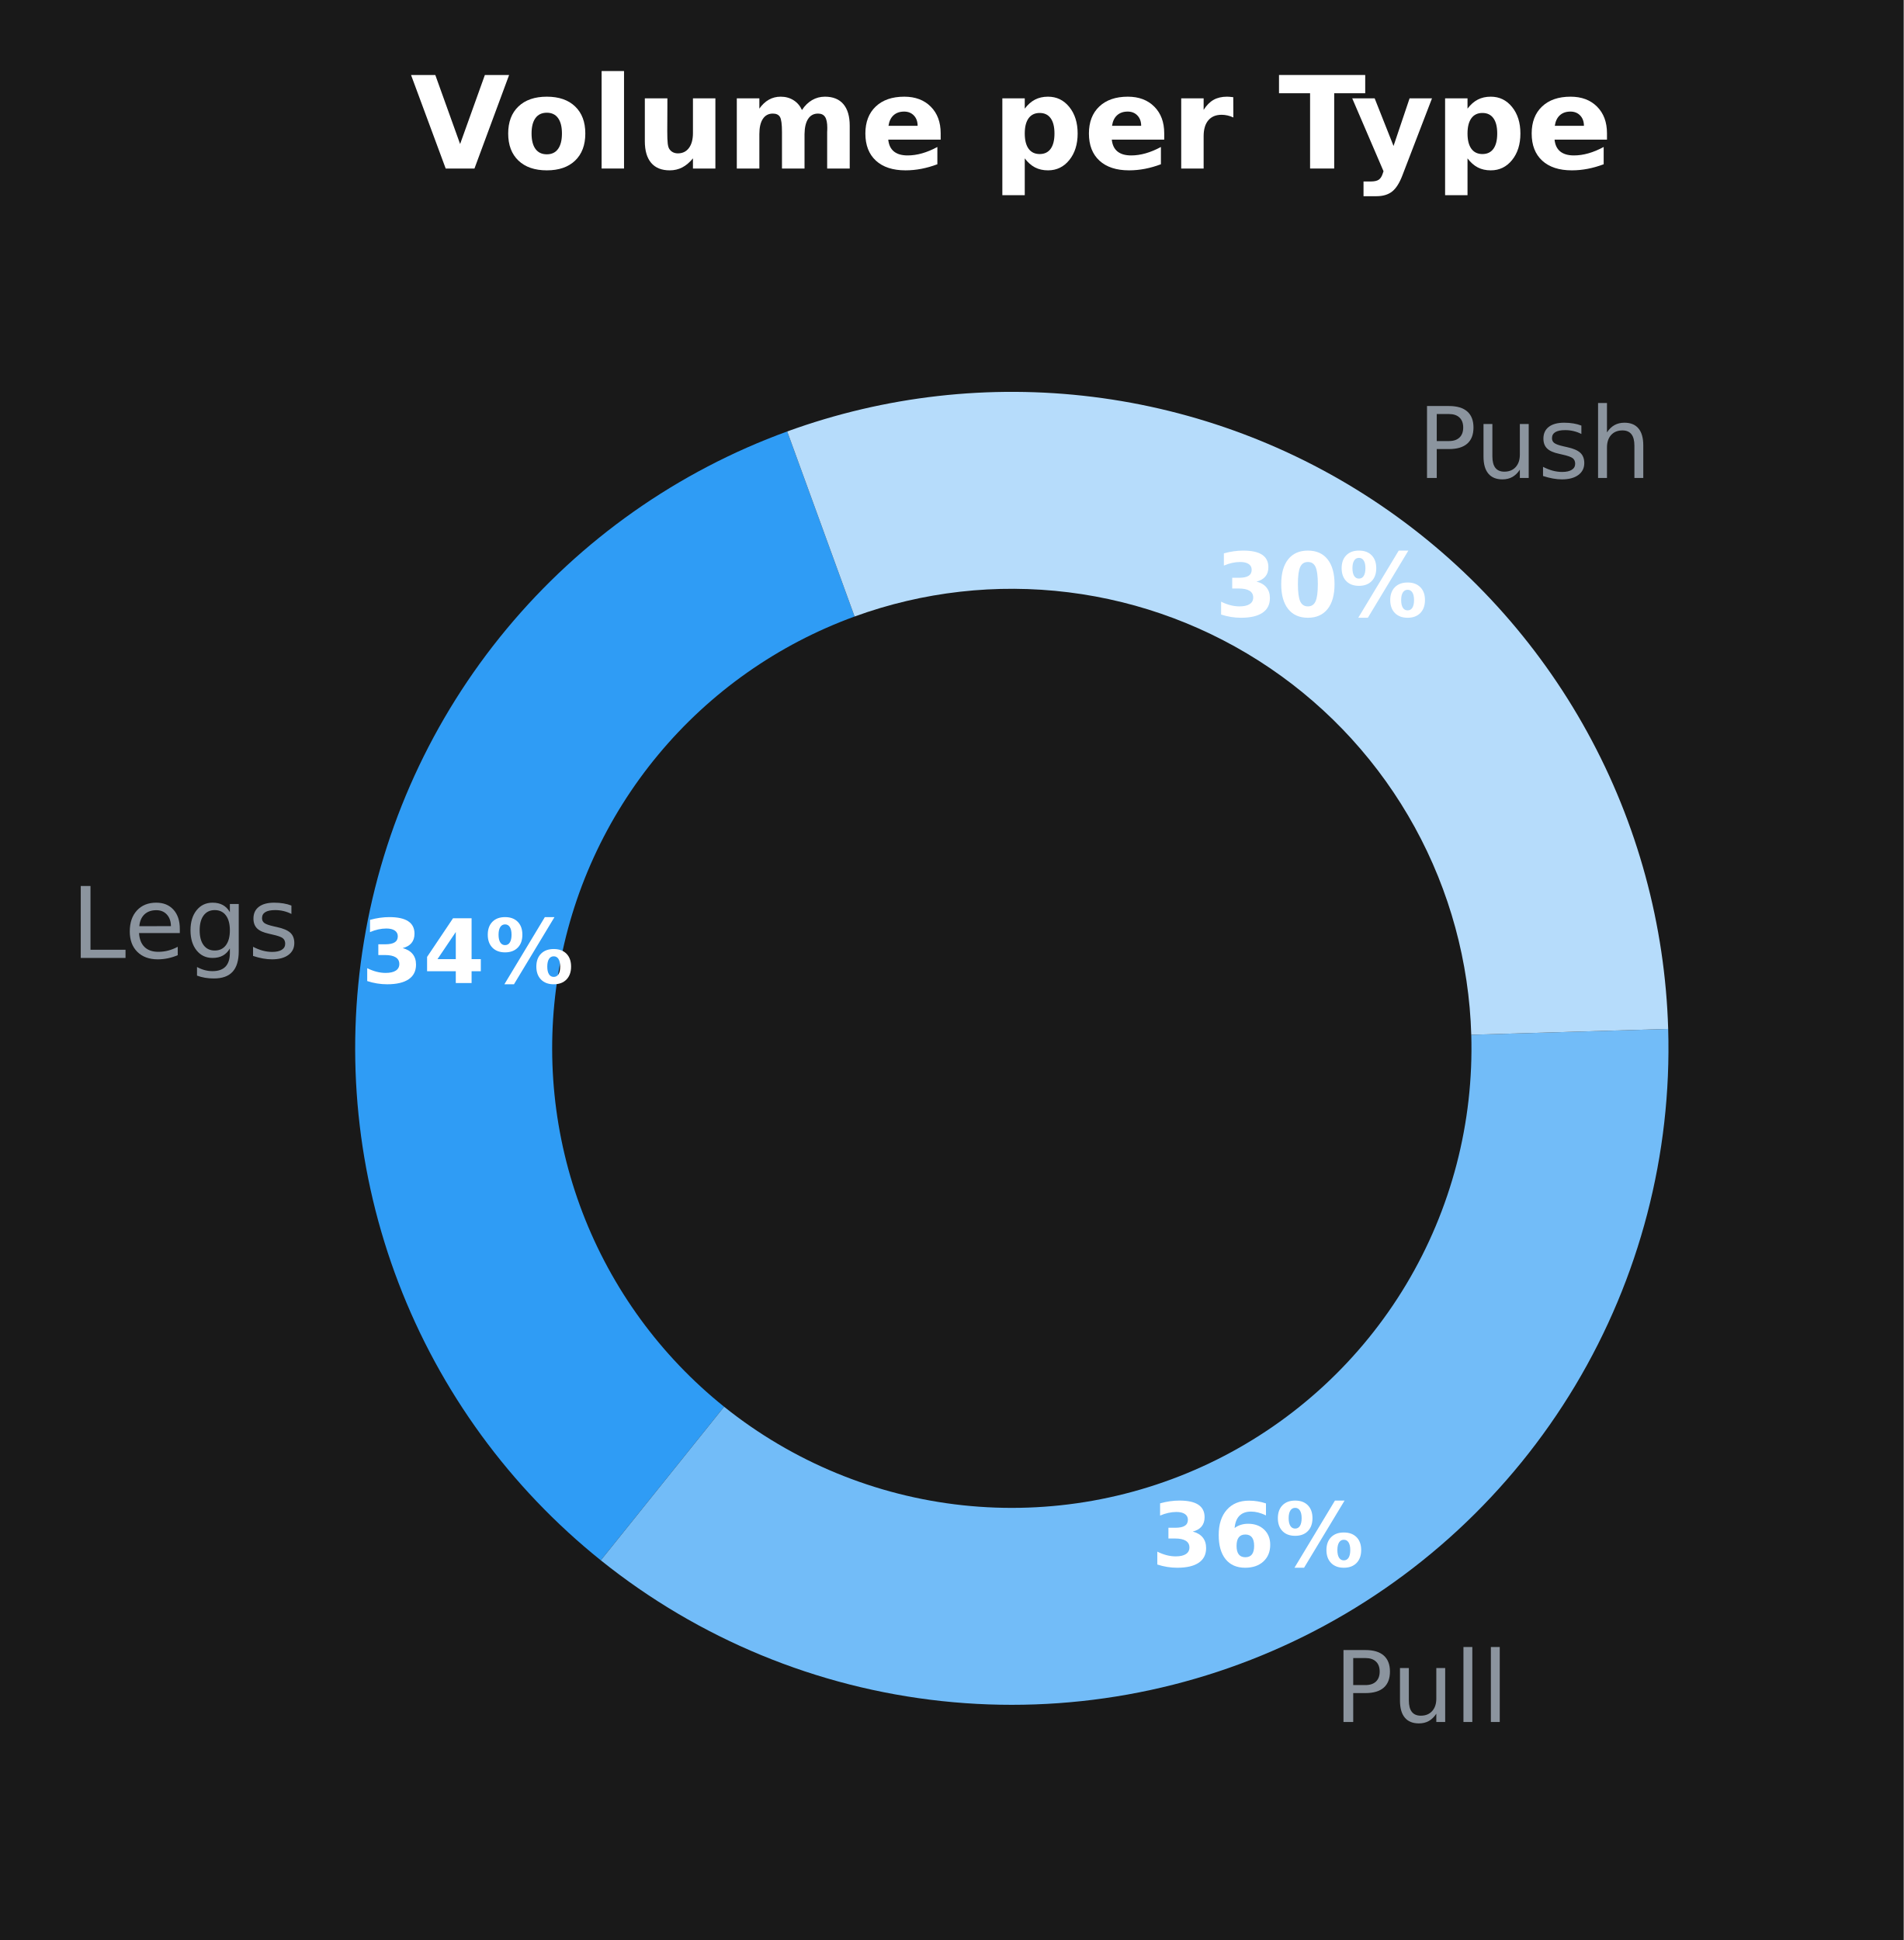
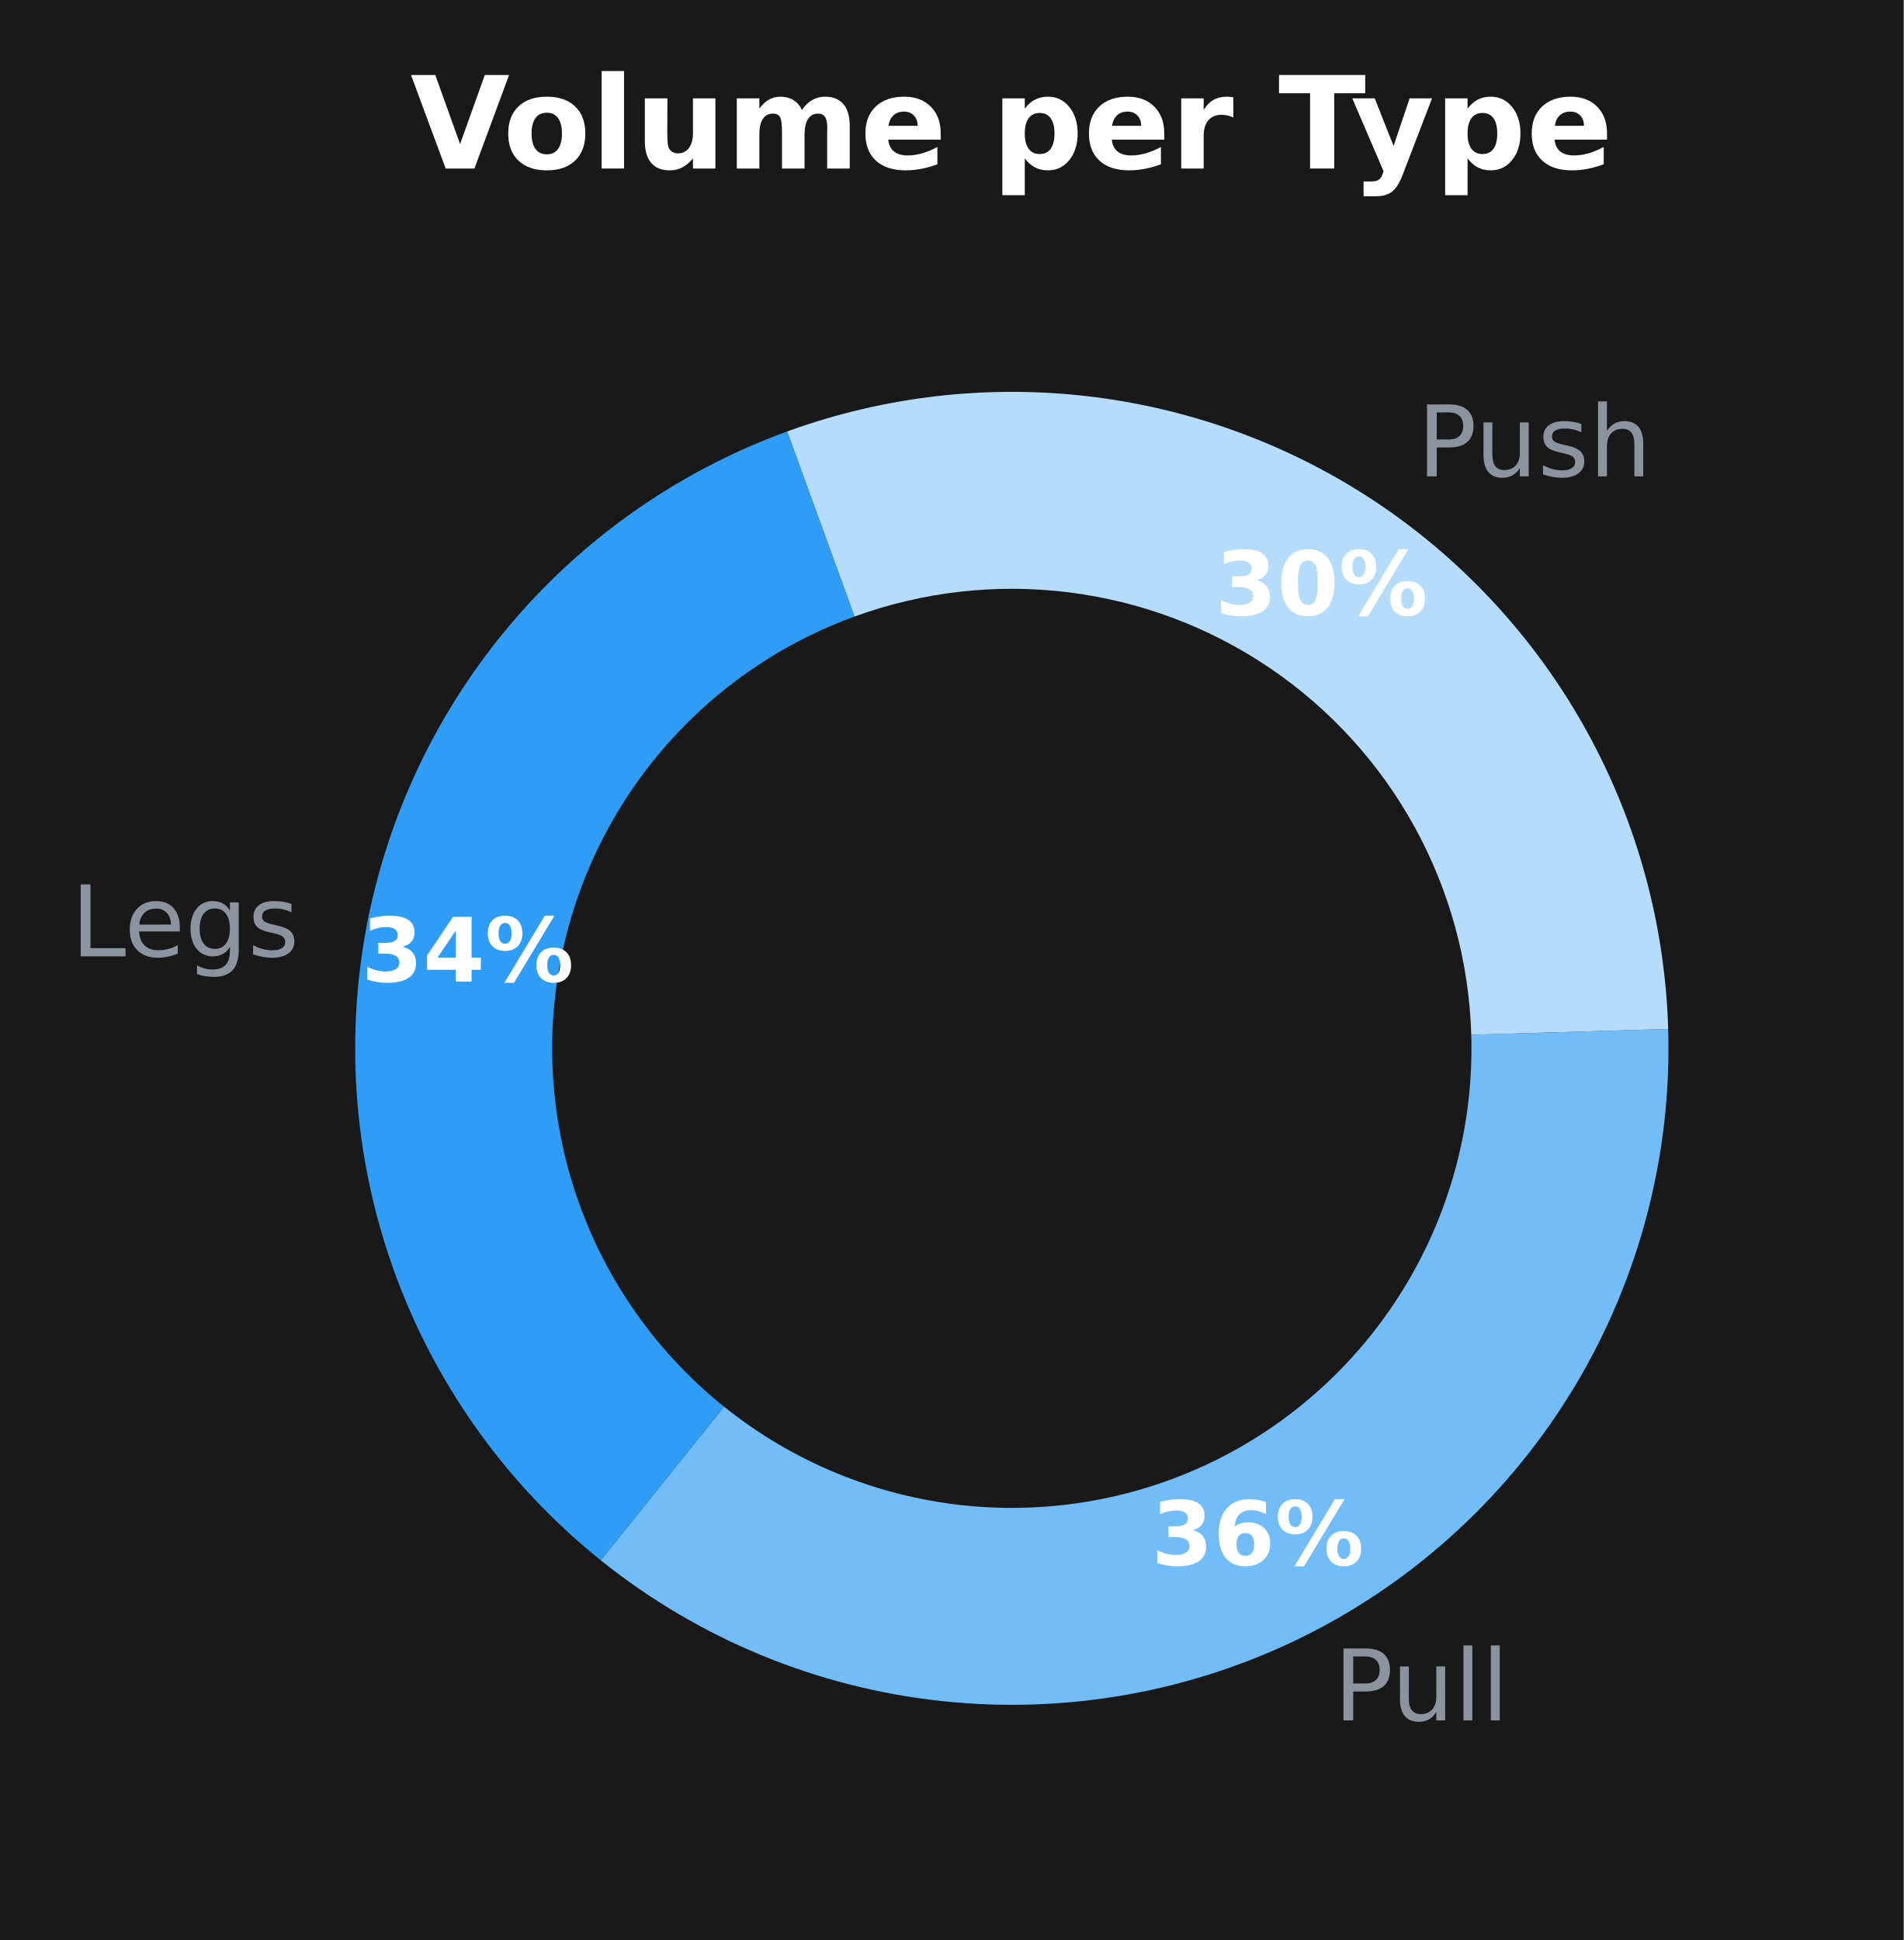
<svg xmlns="http://www.w3.org/2000/svg" xmlns:xlink="http://www.w3.org/1999/xlink" width="192.871pt" height="196.598pt" viewBox="0 0 192.871 196.598" version="1.1">
  <defs>
    <style type="text/css">*{stroke-linejoin: round; stroke-linecap: butt}</style>
  </defs>
  <g id="figure_1">
    <g id="patch_1">
      <path d="M 0 196.598  L 192.871 196.598  L 192.871 0  L 0 0  z " style="fill: #191919" />
    </g>
    <g id="axes_1">
      <g id="patch_2">
        <path d="M 79.757 43.722  C 68.669 47.758 58.851 54.672 51.315 63.753  C 43.78 72.834 38.794 83.758 36.872 95.401  C 34.95 107.044 36.159 118.991 40.376 130.012  C 44.593 141.033 51.667 150.736 60.87 158.122  L 73.362 142.557  C 66.92 137.387 61.968 130.594 59.017 122.88  C 56.065 115.165 55.218 106.802 56.564 98.652  C 57.909 90.502 61.399 82.855 66.674 76.499  C 71.949 70.142 78.821 65.302 86.583 62.477  z " style="fill: #2f9cf5" />
      </g>
      <g id="patch_3">
        <path d="M 60.87 158.122  C 70.779 166.075 82.763 171.026 95.397 172.384  C 108.03 173.743 120.793 171.455 132.167 165.791  C 143.541 160.126 153.058 151.321 159.587 140.42  C 166.115 129.518 169.386 116.972 169.01 104.271  L 149.06 104.861  C 149.323 113.752 147.034 122.534 142.464 130.165  C 137.894 137.796 131.232 143.96 123.27 147.925  C 115.308 151.89 106.375 153.492 97.531 152.541  C 88.688 151.589 80.299 148.124 73.362 142.557  z " style="fill: #72bcf8" />
      </g>
      <g id="patch_4">
-         <path d="M 169.01 104.271  C 168.699 93.747 165.894 83.446 160.826 74.218  C 155.759 64.989 148.573 57.094 139.86 51.183  C 131.148 45.273 121.155 41.514 110.707 40.217  C 100.259 38.92 89.651 40.121 79.757 43.722  L 86.583 62.477  C 93.509 59.956 100.935 59.115 108.248 60.023  C 115.562 60.931 122.557 63.562 128.655 67.7  C 134.754 71.837 139.785 77.364 143.332 83.824  C 146.879 90.284 148.843 97.494 149.06 104.861  z " style="fill: #b6dcfb" />
+         <path d="M 169.01 104.271  C 168.699 93.747 165.894 83.446 160.826 74.218  C 155.759 64.989 148.573 57.094 139.86 51.183  C 131.148 45.273 121.155 41.514 110.707 40.217  C 100.259 38.92 89.651 40.121 79.757 43.722  L 86.583 62.477  C 93.509 59.956 100.935 59.115 108.248 60.023  C 115.562 60.931 122.557 63.562 128.655 67.7  C 134.754 71.837 139.785 77.364 143.332 83.824  C 146.879 90.284 148.842 97.494 149.06 104.861  z " style="fill: #b6dcfb" />
      </g>
      <g id="matplotlib.axis_1" />
      <g id="matplotlib.axis_2" />
      <g id="text_1">
-         <g style="fill: #8b949e" transform="translate(7.2 97.07655) scale(0.1 -0.1)">
+         <g style="fill: #8b949e" transform="translate(7.2 96.91483) scale(0.1 -0.1)">
          <defs>
-             <path id="DejaVuSans-4c" d="M 628 4666  L 1259 4666  L 1259 531  L 3531 531  L 3531 0  L 628 0  L 628 4666  z " transform="scale(0.015625)" />
-             <path id="DejaVuSans-65" d="M 3597 1894  L 3597 1613  L 953 1613  Q 991 1019 1311 708  Q 1631 397 2203 397  Q 2534 397 2845 478  Q 3156 559 3463 722  L 3463 178  Q 3153 47 2828 -22  Q 2503 -91 2169 -91  Q 1331 -91 842 396  Q 353 884 353 1716  Q 353 2575 817 3079  Q 1281 3584 2069 3584  Q 2775 3584 3186 3129  Q 3597 2675 3597 1894  z M 3022 2063  Q 3016 2534 2758 2815  Q 2500 3097 2075 3097  Q 1594 3097 1305 2825  Q 1016 2553 972 2059  L 3022 2063  z " transform="scale(0.015625)" />
-             <path id="DejaVuSans-67" d="M 2906 1791  Q 2906 2416 2648 2759  Q 2391 3103 1925 3103  Q 1463 3103 1205 2759  Q 947 2416 947 1791  Q 947 1169 1205 825  Q 1463 481 1925 481  Q 2391 481 2648 825  Q 2906 1169 2906 1791  z M 3481 434  Q 3481 -459 3084 -895  Q 2688 -1331 1869 -1331  Q 1566 -1331 1297 -1286  Q 1028 -1241 775 -1147  L 775 -588  Q 1028 -725 1275 -790  Q 1522 -856 1778 -856  Q 2344 -856 2625 -561  Q 2906 -266 2906 331  L 2906 616  Q 2728 306 2450 153  Q 2172 0 1784 0  Q 1141 0 747 490  Q 353 981 353 1791  Q 353 2603 747 3093  Q 1141 3584 1784 3584  Q 2172 3584 2450 3431  Q 2728 3278 2906 2969  L 2906 3500  L 3481 3500  L 3481 434  z " transform="scale(0.015625)" />
-             <path id="DejaVuSans-73" d="M 2834 3397  L 2834 2853  Q 2591 2978 2328 3040  Q 2066 3103 1784 3103  Q 1356 3103 1142 2972  Q 928 2841 928 2578  Q 928 2378 1081 2264  Q 1234 2150 1697 2047  L 1894 2003  Q 2506 1872 2764 1633  Q 3022 1394 3022 966  Q 3022 478 2636 193  Q 2250 -91 1575 -91  Q 1294 -91 989 -36  Q 684 19 347 128  L 347 722  Q 666 556 975 473  Q 1284 391 1588 391  Q 1994 391 2212 530  Q 2431 669 2431 922  Q 2431 1156 2273 1281  Q 2116 1406 1581 1522  L 1381 1569  Q 847 1681 609 1914  Q 372 2147 372 2553  Q 372 3047 722 3315  Q 1072 3584 1716 3584  Q 2034 3584 2315 3537  Q 2597 3491 2834 3397  z " transform="scale(0.015625)" />
+             <path id="DejaVuSans-2f" d="M 628 4666  L 1259 4666  L 1259 531  L 3531 531  L 3531 0  L 628 0  L 628 4666  z " transform="scale(0.015625)" />
+             <path id="DejaVuSans-48" d="M 3597 1894  L 3597 1613  L 953 1613  Q 991 1019 1311 708  Q 1631 397 2203 397  Q 2534 397 2845 478  Q 3156 559 3463 722  L 3463 178  Q 3153 47 2828 -22  Q 2503 -91 2169 -91  Q 1331 -91 842 396  Q 353 884 353 1716  Q 353 2575 817 3079  Q 1281 3584 2069 3584  Q 2775 3584 3186 3129  Q 3597 2675 3597 1894  z M 3022 2063  Q 3016 2534 2758 2815  Q 2500 3097 2075 3097  Q 1594 3097 1305 2825  Q 1016 2553 972 2059  L 3022 2063  z " transform="scale(0.015625)" />
+             <path id="DejaVuSans-4a" d="M 2906 1791  Q 2906 2416 2648 2759  Q 2391 3103 1925 3103  Q 1463 3103 1205 2759  Q 947 2416 947 1791  Q 947 1169 1205 825  Q 1463 481 1925 481  Q 2391 481 2648 825  Q 2906 1169 2906 1791  z M 3481 434  Q 3481 -459 3084 -895  Q 2688 -1331 1869 -1331  Q 1566 -1331 1297 -1286  Q 1028 -1241 775 -1147  L 775 -588  Q 1028 -725 1275 -790  Q 1522 -856 1778 -856  Q 2344 -856 2625 -561  Q 2906 -266 2906 331  L 2906 616  Q 2728 306 2450 153  Q 2172 0 1784 0  Q 1141 0 747 490  Q 353 981 353 1791  Q 353 2603 747 3093  Q 1141 3584 1784 3584  Q 2172 3584 2450 3431  Q 2728 3278 2906 2969  L 2906 3500  L 3481 3500  L 3481 434  z " transform="scale(0.015625)" />
+             <path id="DejaVuSans-56" d="M 2834 3397  L 2834 2853  Q 2591 2978 2328 3040  Q 2066 3103 1784 3103  Q 1356 3103 1142 2972  Q 928 2841 928 2578  Q 928 2378 1081 2264  Q 1234 2150 1697 2047  L 1894 2003  Q 2506 1872 2764 1633  Q 3022 1394 3022 966  Q 3022 478 2636 193  Q 2250 -91 1575 -91  Q 1294 -91 989 -36  Q 684 19 347 128  L 347 722  Q 666 556 975 473  Q 1284 391 1588 391  Q 1994 391 2212 530  Q 2431 669 2431 922  Q 2431 1156 2273 1281  Q 2116 1406 1581 1522  L 1381 1569  Q 847 1681 609 1914  Q 372 2147 372 2553  Q 372 3047 722 3315  Q 1072 3584 1716 3584  Q 2034 3584 2315 3537  Q 2597 3491 2834 3397  z " transform="scale(0.015625)" />
          </defs>
-           <use xlink:href="#DejaVuSans-4c" />
-           <use xlink:href="#DejaVuSans-65" transform="translate(53.96289 0)" />
-           <use xlink:href="#DejaVuSans-67" transform="translate(115.4863 0)" />
-           <use xlink:href="#DejaVuSans-73" transform="translate(178.9629 0)" />
+           <use xlink:href="#DejaVuSans-2f" />
+           <use xlink:href="#DejaVuSans-48" transform="translate(53.96875 0)" />
+           <use xlink:href="#DejaVuSans-4a" transform="translate(115.5 0)" />
+           <use xlink:href="#DejaVuSans-56" transform="translate(178.9844 0)" />
        </g>
      </g>
      <g id="text_2">
-         <g style="fill: #ffffff" transform="translate(36.60289 99.61826) scale(0.09 -0.09)">
+         <g style="fill: #8b949e" transform="translate(135.1325 174.3439) scale(0.1 -0.1)">
          <defs>
-             <path id="DejaVuSans-Bold-33" d="M 2981 2516  Q 3453 2394 3698 2092  Q 3944 1791 3944 1325  Q 3944 631 3412 270  Q 2881 -91 1863 -91  Q 1503 -91 1142 -33  Q 781 25 428 141  L 428 1069  Q 766 900 1098 814  Q 1431 728 1753 728  Q 2231 728 2486 893  Q 2741 1059 2741 1369  Q 2741 1688 2480 1852  Q 2219 2016 1709 2016  L 1228 2016  L 1228 2791  L 1734 2791  Q 2188 2791 2409 2933  Q 2631 3075 2631 3366  Q 2631 3634 2415 3781  Q 2200 3928 1806 3928  Q 1516 3928 1219 3862  Q 922 3797 628 3669  L 628 4550  Q 984 4650 1334 4700  Q 1684 4750 2022 4750  Q 2931 4750 3382 4451  Q 3834 4153 3834 3553  Q 3834 3144 3618 2883  Q 3403 2622 2981 2516  z " transform="scale(0.015625)" />
-             <path id="DejaVuSans-Bold-34" d="M 2356 3675  L 1038 1722  L 2356 1722  L 2356 3675  z M 2156 4666  L 3494 4666  L 3494 1722  L 4159 1722  L 4159 850  L 3494 850  L 3494 0  L 2356 0  L 2356 850  L 288 850  L 288 1881  L 2156 4666  z " transform="scale(0.015625)" />
-             <path id="DejaVuSans-Bold-25" d="M 4959 1925  Q 4738 1925 4616 1733  Q 4494 1541 4494 1184  Q 4494 825 4614 633  Q 4734 441 4959 441  Q 5184 441 5303 633  Q 5422 825 5422 1184  Q 5422 1541 5301 1733  Q 5181 1925 4959 1925  z M 4959 2450  Q 5541 2450 5875 2112  Q 6209 1775 6209 1184  Q 6209 594 5875 251  Q 5541 -91 4959 -91  Q 4378 -91 4042 251  Q 3706 594 3706 1184  Q 3706 1772 4042 2111  Q 4378 2450 4959 2450  z M 2094 -91  L 1403 -91  L 4319 4750  L 5013 4750  L 2094 -91  z M 1453 4750  Q 2034 4750 2367 4411  Q 2700 4072 2700 3481  Q 2700 2891 2367 2550  Q 2034 2209 1453 2209  Q 872 2209 539 2550  Q 206 2891 206 3481  Q 206 4072 539 4411  Q 872 4750 1453 4750  z M 1453 4225  Q 1228 4225 1106 4031  Q 984 3838 984 3481  Q 984 3122 1106 2926  Q 1228 2731 1453 2731  Q 1678 2731 1798 2926  Q 1919 3122 1919 3481  Q 1919 3838 1797 4031  Q 1675 4225 1453 4225  z " transform="scale(0.015625)" />
+             <path id="DejaVuSans-33" d="M 1259 4147  L 1259 2394  L 2053 2394  Q 2494 2394 2734 2622  Q 2975 2850 2975 3272  Q 2975 3691 2734 3919  Q 2494 4147 2053 4147  L 1259 4147  z M 628 4666  L 2053 4666  Q 2838 4666 3239 4311  Q 3641 3956 3641 3272  Q 3641 2581 3239 2228  Q 2838 1875 2053 1875  L 1259 1875  L 1259 0  L 628 0  L 628 4666  z " transform="scale(0.015625)" />
+             <path id="DejaVuSans-58" d="M 544 1381  L 544 3500  L 1119 3500  L 1119 1403  Q 1119 906 1312 657  Q 1506 409 1894 409  Q 2359 409 2629 706  Q 2900 1003 2900 1516  L 2900 3500  L 3475 3500  L 3475 0  L 2900 0  L 2900 538  Q 2691 219 2414 64  Q 2138 -91 1772 -91  Q 1169 -91 856 284  Q 544 659 544 1381  z M 1991 3584  L 1991 3584  z " transform="scale(0.015625)" />
+             <path id="DejaVuSans-4f" d="M 603 4863  L 1178 4863  L 1178 0  L 603 0  L 603 4863  z " transform="scale(0.015625)" />
          </defs>
-           <use xlink:href="#DejaVuSans-Bold-33" />
-           <use xlink:href="#DejaVuSans-Bold-34" transform="translate(69.58008 0)" />
-           <use xlink:href="#DejaVuSans-Bold-25" transform="translate(139.1602 0)" />
+           <use xlink:href="#DejaVuSans-33" />
+           <use xlink:href="#DejaVuSans-58" transform="translate(58.54688 0)" />
+           <use xlink:href="#DejaVuSans-4f" transform="translate(121.9219 0)" />
+           <use xlink:href="#DejaVuSans-4f" transform="translate(149.7031 0)" />
        </g>
      </g>
      <g id="text_3">
-         <g style="fill: #8b949e" transform="translate(135.1325 174.5052) scale(0.1 -0.1)">
+         <g style="fill: #8b949e" transform="translate(143.595 48.27576) scale(0.1 -0.1)">
          <defs>
-             <path id="DejaVuSans-50" d="M 1259 4147  L 1259 2394  L 2053 2394  Q 2494 2394 2734 2622  Q 2975 2850 2975 3272  Q 2975 3691 2734 3919  Q 2494 4147 2053 4147  L 1259 4147  z M 628 4666  L 2053 4666  Q 2838 4666 3239 4311  Q 3641 3956 3641 3272  Q 3641 2581 3239 2228  Q 2838 1875 2053 1875  L 1259 1875  L 1259 0  L 628 0  L 628 4666  z " transform="scale(0.015625)" />
-             <path id="DejaVuSans-75" d="M 544 1381  L 544 3500  L 1119 3500  L 1119 1403  Q 1119 906 1312 657  Q 1506 409 1894 409  Q 2359 409 2629 706  Q 2900 1003 2900 1516  L 2900 3500  L 3475 3500  L 3475 0  L 2900 0  L 2900 538  Q 2691 219 2414 64  Q 2138 -91 1772 -91  Q 1169 -91 856 284  Q 544 659 544 1381  z M 1991 3584  L 1991 3584  z " transform="scale(0.015625)" />
-             <path id="DejaVuSans-6c" d="M 603 4863  L 1178 4863  L 1178 0  L 603 0  L 603 4863  z " transform="scale(0.015625)" />
+             <path id="DejaVuSans-4b" d="M 3513 2113  L 3513 0  L 2938 0  L 2938 2094  Q 2938 2591 2744 2837  Q 2550 3084 2163 3084  Q 1697 3084 1428 2787  Q 1159 2491 1159 1978  L 1159 0  L 581 0  L 581 4863  L 1159 4863  L 1159 2956  Q 1366 3272 1645 3428  Q 1925 3584 2291 3584  Q 2894 3584 3203 3211  Q 3513 2838 3513 2113  z " transform="scale(0.015625)" />
          </defs>
-           <use xlink:href="#DejaVuSans-50" />
-           <use xlink:href="#DejaVuSans-75" transform="translate(58.55273 0)" />
-           <use xlink:href="#DejaVuSans-6c" transform="translate(121.9316 0)" />
-           <use xlink:href="#DejaVuSans-6c" transform="translate(149.7148 0)" />
+           <use xlink:href="#DejaVuSans-33" />
+           <use xlink:href="#DejaVuSans-58" transform="translate(58.54688 0)" />
+           <use xlink:href="#DejaVuSans-56" transform="translate(121.9219 0)" />
+           <use xlink:href="#DejaVuSans-4b" transform="translate(174.0156 0)" />
        </g>
      </g>
      <g id="text_4">
-         <g style="fill: #ffffff" transform="translate(116.6508 158.7456) scale(0.09 -0.09)">
+         <g style="fill: #ffffff" transform="translate(36.60289 99.47271) scale(0.09 -0.09)">
          <defs>
-             <path id="DejaVuSans-Bold-36" d="M 2316 2303  Q 2000 2303 1842 2098  Q 1684 1894 1684 1484  Q 1684 1075 1842 870  Q 2000 666 2316 666  Q 2634 666 2792 870  Q 2950 1075 2950 1484  Q 2950 1894 2792 2098  Q 2634 2303 2316 2303  z M 3803 4544  L 3803 3681  Q 3506 3822 3243 3889  Q 2981 3956 2731 3956  Q 2194 3956 1894 3657  Q 1594 3359 1544 2772  Q 1750 2925 1990 3001  Q 2231 3078 2516 3078  Q 3231 3078 3670 2659  Q 4109 2241 4109 1563  Q 4109 813 3618 361  Q 3128 -91 2303 -91  Q 1394 -91 895 523  Q 397 1138 397 2266  Q 397 3422 980 4083  Q 1563 4744 2578 4744  Q 2900 4744 3203 4694  Q 3506 4644 3803 4544  z " transform="scale(0.015625)" />
+             <path id="DejaVuSans-Bold-16" d="M 2981 2516  Q 3453 2394 3698 2092  Q 3944 1791 3944 1325  Q 3944 631 3412 270  Q 2881 -91 1863 -91  Q 1503 -91 1142 -33  Q 781 25 428 141  L 428 1069  Q 766 900 1098 814  Q 1431 728 1753 728  Q 2231 728 2486 893  Q 2741 1059 2741 1369  Q 2741 1688 2480 1852  Q 2219 2016 1709 2016  L 1228 2016  L 1228 2791  L 1734 2791  Q 2188 2791 2409 2933  Q 2631 3075 2631 3366  Q 2631 3634 2415 3781  Q 2200 3928 1806 3928  Q 1516 3928 1219 3862  Q 922 3797 628 3669  L 628 4550  Q 984 4650 1334 4700  Q 1684 4750 2022 4750  Q 2931 4750 3382 4451  Q 3834 4153 3834 3553  Q 3834 3144 3618 2883  Q 3403 2622 2981 2516  z " transform="scale(0.015625)" />
+             <path id="DejaVuSans-Bold-17" d="M 2356 3675  L 1038 1722  L 2356 1722  L 2356 3675  z M 2156 4666  L 3494 4666  L 3494 1722  L 4159 1722  L 4159 850  L 3494 850  L 3494 0  L 2356 0  L 2356 850  L 288 850  L 288 1881  L 2156 4666  z " transform="scale(0.015625)" />
+             <path id="DejaVuSans-Bold-8" d="M 4959 1925  Q 4738 1925 4616 1733  Q 4494 1541 4494 1184  Q 4494 825 4614 633  Q 4734 441 4959 441  Q 5184 441 5303 633  Q 5422 825 5422 1184  Q 5422 1541 5301 1733  Q 5181 1925 4959 1925  z M 4959 2450  Q 5541 2450 5875 2112  Q 6209 1775 6209 1184  Q 6209 594 5875 251  Q 5541 -91 4959 -91  Q 4378 -91 4042 251  Q 3706 594 3706 1184  Q 3706 1772 4042 2111  Q 4378 2450 4959 2450  z M 2094 -91  L 1403 -91  L 4319 4750  L 5013 4750  L 2094 -91  z M 1453 4750  Q 2034 4750 2367 4411  Q 2700 4072 2700 3481  Q 2700 2891 2367 2550  Q 2034 2209 1453 2209  Q 872 2209 539 2550  Q 206 2891 206 3481  Q 206 4072 539 4411  Q 872 4750 1453 4750  z M 1453 4225  Q 1228 4225 1106 4031  Q 984 3838 984 3481  Q 984 3122 1106 2926  Q 1228 2731 1453 2731  Q 1678 2731 1798 2926  Q 1919 3122 1919 3481  Q 1919 3838 1797 4031  Q 1675 4225 1453 4225  z " transform="scale(0.015625)" />
          </defs>
-           <use xlink:href="#DejaVuSans-Bold-33" />
-           <use xlink:href="#DejaVuSans-Bold-36" transform="translate(69.58008 0)" />
-           <use xlink:href="#DejaVuSans-Bold-25" transform="translate(139.1602 0)" />
+           <use xlink:href="#DejaVuSans-Bold-16" />
+           <use xlink:href="#DejaVuSans-Bold-17" transform="translate(69.57812 0)" />
+           <use xlink:href="#DejaVuSans-Bold-8" transform="translate(139.1562 0)" />
        </g>
      </g>
      <g id="text_5">
-         <g style="fill: #8b949e" transform="translate(143.5951 48.43711) scale(0.1 -0.1)">
+         <g style="fill: #ffffff" transform="translate(116.6508 158.6) scale(0.09 -0.09)">
          <defs>
-             <path id="DejaVuSans-68" d="M 3513 2113  L 3513 0  L 2938 0  L 2938 2094  Q 2938 2591 2744 2837  Q 2550 3084 2163 3084  Q 1697 3084 1428 2787  Q 1159 2491 1159 1978  L 1159 0  L 581 0  L 581 4863  L 1159 4863  L 1159 2956  Q 1366 3272 1645 3428  Q 1925 3584 2291 3584  Q 2894 3584 3203 3211  Q 3513 2838 3513 2113  z " transform="scale(0.015625)" />
+             <path id="DejaVuSans-Bold-19" d="M 2316 2303  Q 2000 2303 1842 2098  Q 1684 1894 1684 1484  Q 1684 1075 1842 870  Q 2000 666 2316 666  Q 2634 666 2792 870  Q 2950 1075 2950 1484  Q 2950 1894 2792 2098  Q 2634 2303 2316 2303  z M 3803 4544  L 3803 3681  Q 3506 3822 3243 3889  Q 2981 3956 2731 3956  Q 2194 3956 1894 3657  Q 1594 3359 1544 2772  Q 1750 2925 1990 3001  Q 2231 3078 2516 3078  Q 3231 3078 3670 2659  Q 4109 2241 4109 1563  Q 4109 813 3618 361  Q 3128 -91 2303 -91  Q 1394 -91 895 523  Q 397 1138 397 2266  Q 397 3422 980 4083  Q 1563 4744 2578 4744  Q 2900 4744 3203 4694  Q 3506 4644 3803 4544  z " transform="scale(0.015625)" />
          </defs>
-           <use xlink:href="#DejaVuSans-50" />
-           <use xlink:href="#DejaVuSans-75" transform="translate(58.55273 0)" />
-           <use xlink:href="#DejaVuSans-73" transform="translate(121.9316 0)" />
-           <use xlink:href="#DejaVuSans-68" transform="translate(174.0312 0)" />
+           <use xlink:href="#DejaVuSans-Bold-16" />
+           <use xlink:href="#DejaVuSans-Bold-19" transform="translate(69.57812 0)" />
+           <use xlink:href="#DejaVuSans-Bold-8" transform="translate(139.1562 0)" />
        </g>
      </g>
      <g id="text_6">
-         <g style="fill: #ffffff" transform="translate(123.1132 62.47541) scale(0.09 -0.09)">
+         <g style="fill: #ffffff" transform="translate(123.1131 62.32984) scale(0.09 -0.09)">
          <defs>
-             <path id="DejaVuSans-Bold-30" d="M 2944 2338  Q 2944 3213 2780 3570  Q 2616 3928 2228 3928  Q 1841 3928 1675 3570  Q 1509 3213 1509 2338  Q 1509 1453 1675 1090  Q 1841 728 2228 728  Q 2613 728 2778 1090  Q 2944 1453 2944 2338  z M 4147 2328  Q 4147 1169 3647 539  Q 3147 -91 2228 -91  Q 1306 -91 806 539  Q 306 1169 306 2328  Q 306 3491 806 4120  Q 1306 4750 2228 4750  Q 3147 4750 3647 4120  Q 4147 3491 4147 2328  z " transform="scale(0.015625)" />
+             <path id="DejaVuSans-Bold-13" d="M 2944 2338  Q 2944 3213 2780 3570  Q 2616 3928 2228 3928  Q 1841 3928 1675 3570  Q 1509 3213 1509 2338  Q 1509 1453 1675 1090  Q 1841 728 2228 728  Q 2613 728 2778 1090  Q 2944 1453 2944 2338  z M 4147 2328  Q 4147 1169 3647 539  Q 3147 -91 2228 -91  Q 1306 -91 806 539  Q 306 1169 306 2328  Q 306 3491 806 4120  Q 1306 4750 2228 4750  Q 3147 4750 3647 4120  Q 4147 3491 4147 2328  z " transform="scale(0.015625)" />
          </defs>
-           <use xlink:href="#DejaVuSans-Bold-33" />
-           <use xlink:href="#DejaVuSans-Bold-30" transform="translate(69.58008 0)" />
-           <use xlink:href="#DejaVuSans-Bold-25" transform="translate(139.1602 0)" />
+           <use xlink:href="#DejaVuSans-Bold-16" />
+           <use xlink:href="#DejaVuSans-Bold-13" transform="translate(69.57812 0)" />
+           <use xlink:href="#DejaVuSans-Bold-8" transform="translate(139.1562 0)" />
        </g>
      </g>
      <g id="text_7">
-         <g style="fill: #ffffff" transform="translate(41.58179 17.07797) scale(0.13 -0.13)">
+         <g style="fill: #ffffff" transform="translate(41.57874 17.07797) scale(0.13 -0.13)">
          <defs>
-             <path id="DejaVuSans-Bold-56" d="M 31 4666  L 1241 4666  L 2478 1222  L 3713 4666  L 4922 4666  L 3194 0  L 1759 0  L 31 4666  z " transform="scale(0.015625)" />
-             <path id="DejaVuSans-Bold-6f" d="M 2203 2784  Q 1831 2784 1636 2517  Q 1441 2250 1441 1747  Q 1441 1244 1636 976  Q 1831 709 2203 709  Q 2569 709 2762 976  Q 2956 1244 2956 1747  Q 2956 2250 2762 2517  Q 2569 2784 2203 2784  z M 2203 3584  Q 3106 3584 3614 3096  Q 4122 2609 4122 1747  Q 4122 884 3614 396  Q 3106 -91 2203 -91  Q 1297 -91 786 396  Q 275 884 275 1747  Q 275 2609 786 3096  Q 1297 3584 2203 3584  z " transform="scale(0.015625)" />
-             <path id="DejaVuSans-Bold-6c" d="M 538 4863  L 1656 4863  L 1656 0  L 538 0  L 538 4863  z " transform="scale(0.015625)" />
-             <path id="DejaVuSans-Bold-75" d="M 500 1363  L 500 3500  L 1625 3500  L 1625 3150  Q 1625 2866 1622 2436  Q 1619 2006 1619 1863  Q 1619 1441 1641 1255  Q 1663 1069 1716 984  Q 1784 875 1895 815  Q 2006 756 2150 756  Q 2500 756 2700 1025  Q 2900 1294 2900 1772  L 2900 3500  L 4019 3500  L 4019 0  L 2900 0  L 2900 506  Q 2647 200 2364 54  Q 2081 -91 1741 -91  Q 1134 -91 817 281  Q 500 653 500 1363  z " transform="scale(0.015625)" />
-             <path id="DejaVuSans-Bold-6d" d="M 3781 2919  Q 3994 3244 4286 3414  Q 4578 3584 4928 3584  Q 5531 3584 5847 3212  Q 6163 2841 6163 2131  L 6163 0  L 5038 0  L 5038 1825  Q 5041 1866 5042 1909  Q 5044 1953 5044 2034  Q 5044 2406 4934 2573  Q 4825 2741 4581 2741  Q 4263 2741 4089 2478  Q 3916 2216 3909 1719  L 3909 0  L 2784 0  L 2784 1825  Q 2784 2406 2684 2573  Q 2584 2741 2328 2741  Q 2006 2741 1831 2477  Q 1656 2213 1656 1722  L 1656 0  L 531 0  L 531 3500  L 1656 3500  L 1656 2988  Q 1863 3284 2130 3434  Q 2397 3584 2719 3584  Q 3081 3584 3359 3409  Q 3638 3234 3781 2919  z " transform="scale(0.015625)" />
-             <path id="DejaVuSans-Bold-65" d="M 4031 1759  L 4031 1441  L 1416 1441  Q 1456 1047 1700 850  Q 1944 653 2381 653  Q 2734 653 3104 758  Q 3475 863 3866 1075  L 3866 213  Q 3469 63 3072 -14  Q 2675 -91 2278 -91  Q 1328 -91 801 392  Q 275 875 275 1747  Q 275 2603 792 3093  Q 1309 3584 2216 3584  Q 3041 3584 3536 3087  Q 4031 2591 4031 1759  z M 2881 2131  Q 2881 2450 2695 2645  Q 2509 2841 2209 2841  Q 1884 2841 1681 2658  Q 1478 2475 1428 2131  L 2881 2131  z " transform="scale(0.015625)" />
-             <path id="DejaVuSans-Bold-20" transform="scale(0.015625)" />
-             <path id="DejaVuSans-Bold-70" d="M 1656 506  L 1656 -1331  L 538 -1331  L 538 3500  L 1656 3500  L 1656 2988  Q 1888 3294 2169 3439  Q 2450 3584 2816 3584  Q 3463 3584 3878 3070  Q 4294 2556 4294 1747  Q 4294 938 3878 423  Q 3463 -91 2816 -91  Q 2450 -91 2169 54  Q 1888 200 1656 506  z M 2400 2772  Q 2041 2772 1848 2508  Q 1656 2244 1656 1747  Q 1656 1250 1848 986  Q 2041 722 2400 722  Q 2759 722 2948 984  Q 3138 1247 3138 1747  Q 3138 2247 2948 2509  Q 2759 2772 2400 2772  z " transform="scale(0.015625)" />
-             <path id="DejaVuSans-Bold-72" d="M 3138 2547  Q 2991 2616 2845 2648  Q 2700 2681 2553 2681  Q 2122 2681 1889 2404  Q 1656 2128 1656 1613  L 1656 0  L 538 0  L 538 3500  L 1656 3500  L 1656 2925  Q 1872 3269 2151 3426  Q 2431 3584 2822 3584  Q 2878 3584 2943 3579  Q 3009 3575 3134 3559  L 3138 2547  z " transform="scale(0.015625)" />
-             <path id="DejaVuSans-Bold-54" d="M 31 4666  L 4331 4666  L 4331 3756  L 2784 3756  L 2784 0  L 1581 0  L 1581 3756  L 31 3756  L 31 4666  z " transform="scale(0.015625)" />
-             <path id="DejaVuSans-Bold-79" d="M 78 3500  L 1197 3500  L 2138 1125  L 2938 3500  L 4056 3500  L 2584 -331  Q 2363 -916 2067 -1148  Q 1772 -1381 1288 -1381  L 641 -1381  L 641 -647  L 991 -647  Q 1275 -647 1404 -556  Q 1534 -466 1606 -231  L 1638 -134  L 78 3500  z " transform="scale(0.015625)" />
+             <path id="DejaVuSans-Bold-39" d="M 31 4666  L 1241 4666  L 2478 1222  L 3713 4666  L 4922 4666  L 3194 0  L 1759 0  L 31 4666  z " transform="scale(0.015625)" />
+             <path id="DejaVuSans-Bold-52" d="M 2203 2784  Q 1831 2784 1636 2517  Q 1441 2250 1441 1747  Q 1441 1244 1636 976  Q 1831 709 2203 709  Q 2569 709 2762 976  Q 2956 1244 2956 1747  Q 2956 2250 2762 2517  Q 2569 2784 2203 2784  z M 2203 3584  Q 3106 3584 3614 3096  Q 4122 2609 4122 1747  Q 4122 884 3614 396  Q 3106 -91 2203 -91  Q 1297 -91 786 396  Q 275 884 275 1747  Q 275 2609 786 3096  Q 1297 3584 2203 3584  z " transform="scale(0.015625)" />
+             <path id="DejaVuSans-Bold-4f" d="M 538 4863  L 1656 4863  L 1656 0  L 538 0  L 538 4863  z " transform="scale(0.015625)" />
+             <path id="DejaVuSans-Bold-58" d="M 500 1363  L 500 3500  L 1625 3500  L 1625 3150  Q 1625 2866 1622 2436  Q 1619 2006 1619 1863  Q 1619 1441 1641 1255  Q 1663 1069 1716 984  Q 1784 875 1895 815  Q 2006 756 2150 756  Q 2500 756 2700 1025  Q 2900 1294 2900 1772  L 2900 3500  L 4019 3500  L 4019 0  L 2900 0  L 2900 506  Q 2647 200 2364 54  Q 2081 -91 1741 -91  Q 1134 -91 817 281  Q 500 653 500 1363  z " transform="scale(0.015625)" />
+             <path id="DejaVuSans-Bold-50" d="M 3781 2919  Q 3994 3244 4286 3414  Q 4578 3584 4928 3584  Q 5531 3584 5847 3212  Q 6163 2841 6163 2131  L 6163 0  L 5038 0  L 5038 1825  Q 5041 1866 5042 1909  Q 5044 1953 5044 2034  Q 5044 2406 4934 2573  Q 4825 2741 4581 2741  Q 4263 2741 4089 2478  Q 3916 2216 3909 1719  L 3909 0  L 2784 0  L 2784 1825  Q 2784 2406 2684 2573  Q 2584 2741 2328 2741  Q 2006 2741 1831 2477  Q 1656 2213 1656 1722  L 1656 0  L 531 0  L 531 3500  L 1656 3500  L 1656 2988  Q 1863 3284 2130 3434  Q 2397 3584 2719 3584  Q 3081 3584 3359 3409  Q 3638 3234 3781 2919  z " transform="scale(0.015625)" />
+             <path id="DejaVuSans-Bold-48" d="M 4031 1759  L 4031 1441  L 1416 1441  Q 1456 1047 1700 850  Q 1944 653 2381 653  Q 2734 653 3104 758  Q 3475 863 3866 1075  L 3866 213  Q 3469 63 3072 -14  Q 2675 -91 2278 -91  Q 1328 -91 801 392  Q 275 875 275 1747  Q 275 2603 792 3093  Q 1309 3584 2216 3584  Q 3041 3584 3536 3087  Q 4031 2591 4031 1759  z M 2881 2131  Q 2881 2450 2695 2645  Q 2509 2841 2209 2841  Q 1884 2841 1681 2658  Q 1478 2475 1428 2131  L 2881 2131  z " transform="scale(0.015625)" />
+             <path id="DejaVuSans-Bold-3" transform="scale(0.015625)" />
+             <path id="DejaVuSans-Bold-53" d="M 1656 506  L 1656 -1331  L 538 -1331  L 538 3500  L 1656 3500  L 1656 2988  Q 1888 3294 2169 3439  Q 2450 3584 2816 3584  Q 3463 3584 3878 3070  Q 4294 2556 4294 1747  Q 4294 938 3878 423  Q 3463 -91 2816 -91  Q 2450 -91 2169 54  Q 1888 200 1656 506  z M 2400 2772  Q 2041 2772 1848 2508  Q 1656 2244 1656 1747  Q 1656 1250 1848 986  Q 2041 722 2400 722  Q 2759 722 2948 984  Q 3138 1247 3138 1747  Q 3138 2247 2948 2509  Q 2759 2772 2400 2772  z " transform="scale(0.015625)" />
+             <path id="DejaVuSans-Bold-55" d="M 3138 2547  Q 2991 2616 2845 2648  Q 2700 2681 2553 2681  Q 2122 2681 1889 2404  Q 1656 2128 1656 1613  L 1656 0  L 538 0  L 538 3500  L 1656 3500  L 1656 2925  Q 1872 3269 2151 3426  Q 2431 3584 2822 3584  Q 2878 3584 2943 3579  Q 3009 3575 3134 3559  L 3138 2547  z " transform="scale(0.015625)" />
+             <path id="DejaVuSans-Bold-37" d="M 31 4666  L 4331 4666  L 4331 3756  L 2784 3756  L 2784 0  L 1581 0  L 1581 3756  L 31 3756  L 31 4666  z " transform="scale(0.015625)" />
+             <path id="DejaVuSans-Bold-5c" d="M 78 3500  L 1197 3500  L 2138 1125  L 2938 3500  L 4056 3500  L 2584 -331  Q 2363 -916 2067 -1148  Q 1772 -1381 1288 -1381  L 641 -1381  L 641 -647  L 991 -647  Q 1275 -647 1404 -556  Q 1534 -466 1606 -231  L 1638 -134  L 78 3500  z " transform="scale(0.015625)" />
          </defs>
-           <use xlink:href="#DejaVuSans-Bold-56" />
-           <use xlink:href="#DejaVuSans-Bold-6f" transform="translate(71.89258 0)" />
-           <use xlink:href="#DejaVuSans-Bold-6c" transform="translate(140.5938 0)" />
-           <use xlink:href="#DejaVuSans-Bold-75" transform="translate(174.8711 0)" />
-           <use xlink:href="#DejaVuSans-Bold-6d" transform="translate(246.0625 0)" />
-           <use xlink:href="#DejaVuSans-Bold-65" transform="translate(350.2617 0)" />
-           <use xlink:href="#DejaVuSans-Bold-20" transform="translate(418.084 0)" />
-           <use xlink:href="#DejaVuSans-Bold-70" transform="translate(452.8984 0)" />
-           <use xlink:href="#DejaVuSans-Bold-65" transform="translate(524.4805 0)" />
-           <use xlink:href="#DejaVuSans-Bold-72" transform="translate(592.3027 0)" />
-           <use xlink:href="#DejaVuSans-Bold-20" transform="translate(641.6191 0)" />
-           <use xlink:href="#DejaVuSans-Bold-54" transform="translate(676.4336 0)" />
-           <use xlink:href="#DejaVuSans-Bold-79" transform="translate(732.7715 0)" />
-           <use xlink:href="#DejaVuSans-Bold-70" transform="translate(797.957 0)" />
-           <use xlink:href="#DejaVuSans-Bold-65" transform="translate(869.5391 0)" />
+           <use xlink:href="#DejaVuSans-Bold-39" />
+           <use xlink:href="#DejaVuSans-Bold-52" transform="translate(71.92188 0)" />
+           <use xlink:href="#DejaVuSans-Bold-4f" transform="translate(140.625 0)" />
+           <use xlink:href="#DejaVuSans-Bold-58" transform="translate(174.9062 0)" />
+           <use xlink:href="#DejaVuSans-Bold-50" transform="translate(246.0938 0)" />
+           <use xlink:href="#DejaVuSans-Bold-48" transform="translate(350.2969 0)" />
+           <use xlink:href="#DejaVuSans-Bold-3" transform="translate(418.125 0)" />
+           <use xlink:href="#DejaVuSans-Bold-53" transform="translate(452.9375 0)" />
+           <use xlink:href="#DejaVuSans-Bold-48" transform="translate(524.5156 0)" />
+           <use xlink:href="#DejaVuSans-Bold-55" transform="translate(592.3438 0)" />
+           <use xlink:href="#DejaVuSans-Bold-3" transform="translate(641.6562 0)" />
+           <use xlink:href="#DejaVuSans-Bold-37" transform="translate(676.4688 0)" />
+           <use xlink:href="#DejaVuSans-Bold-5c" transform="translate(732.8281 0)" />
+           <use xlink:href="#DejaVuSans-Bold-53" transform="translate(798.0156 0)" />
+           <use xlink:href="#DejaVuSans-Bold-48" transform="translate(869.5938 0)" />
        </g>
      </g>
    </g>
  </g>
</svg>
